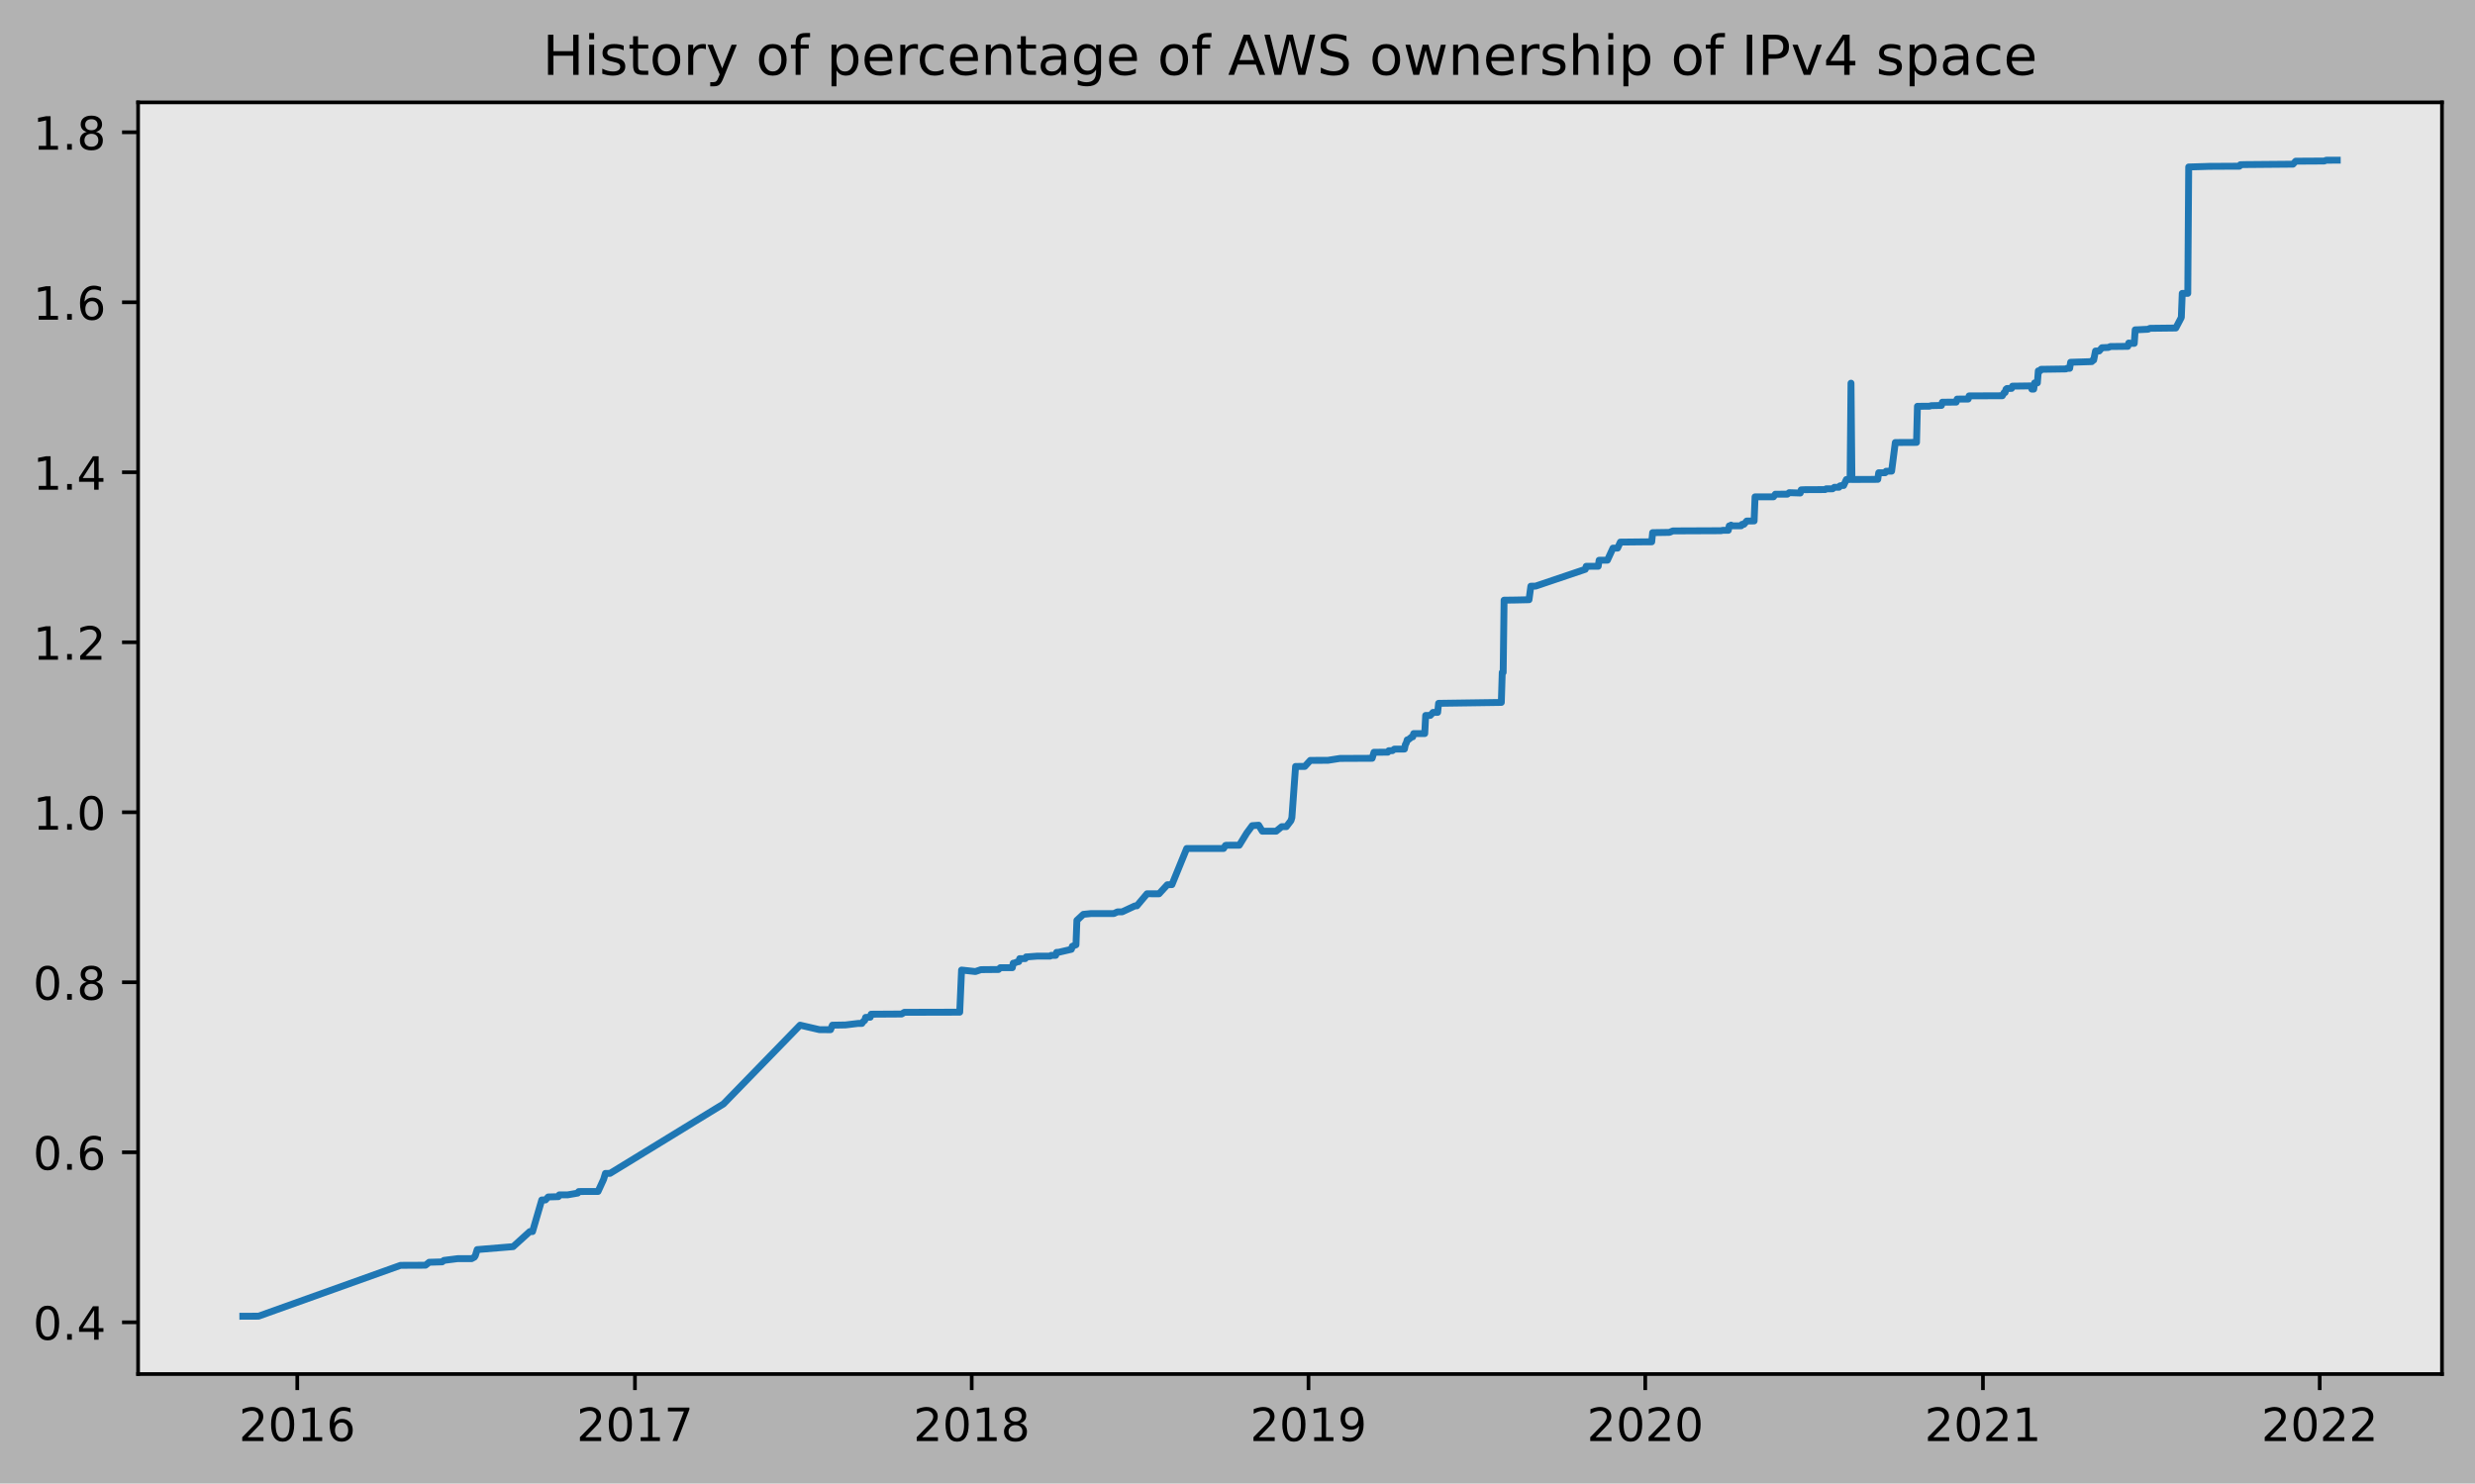
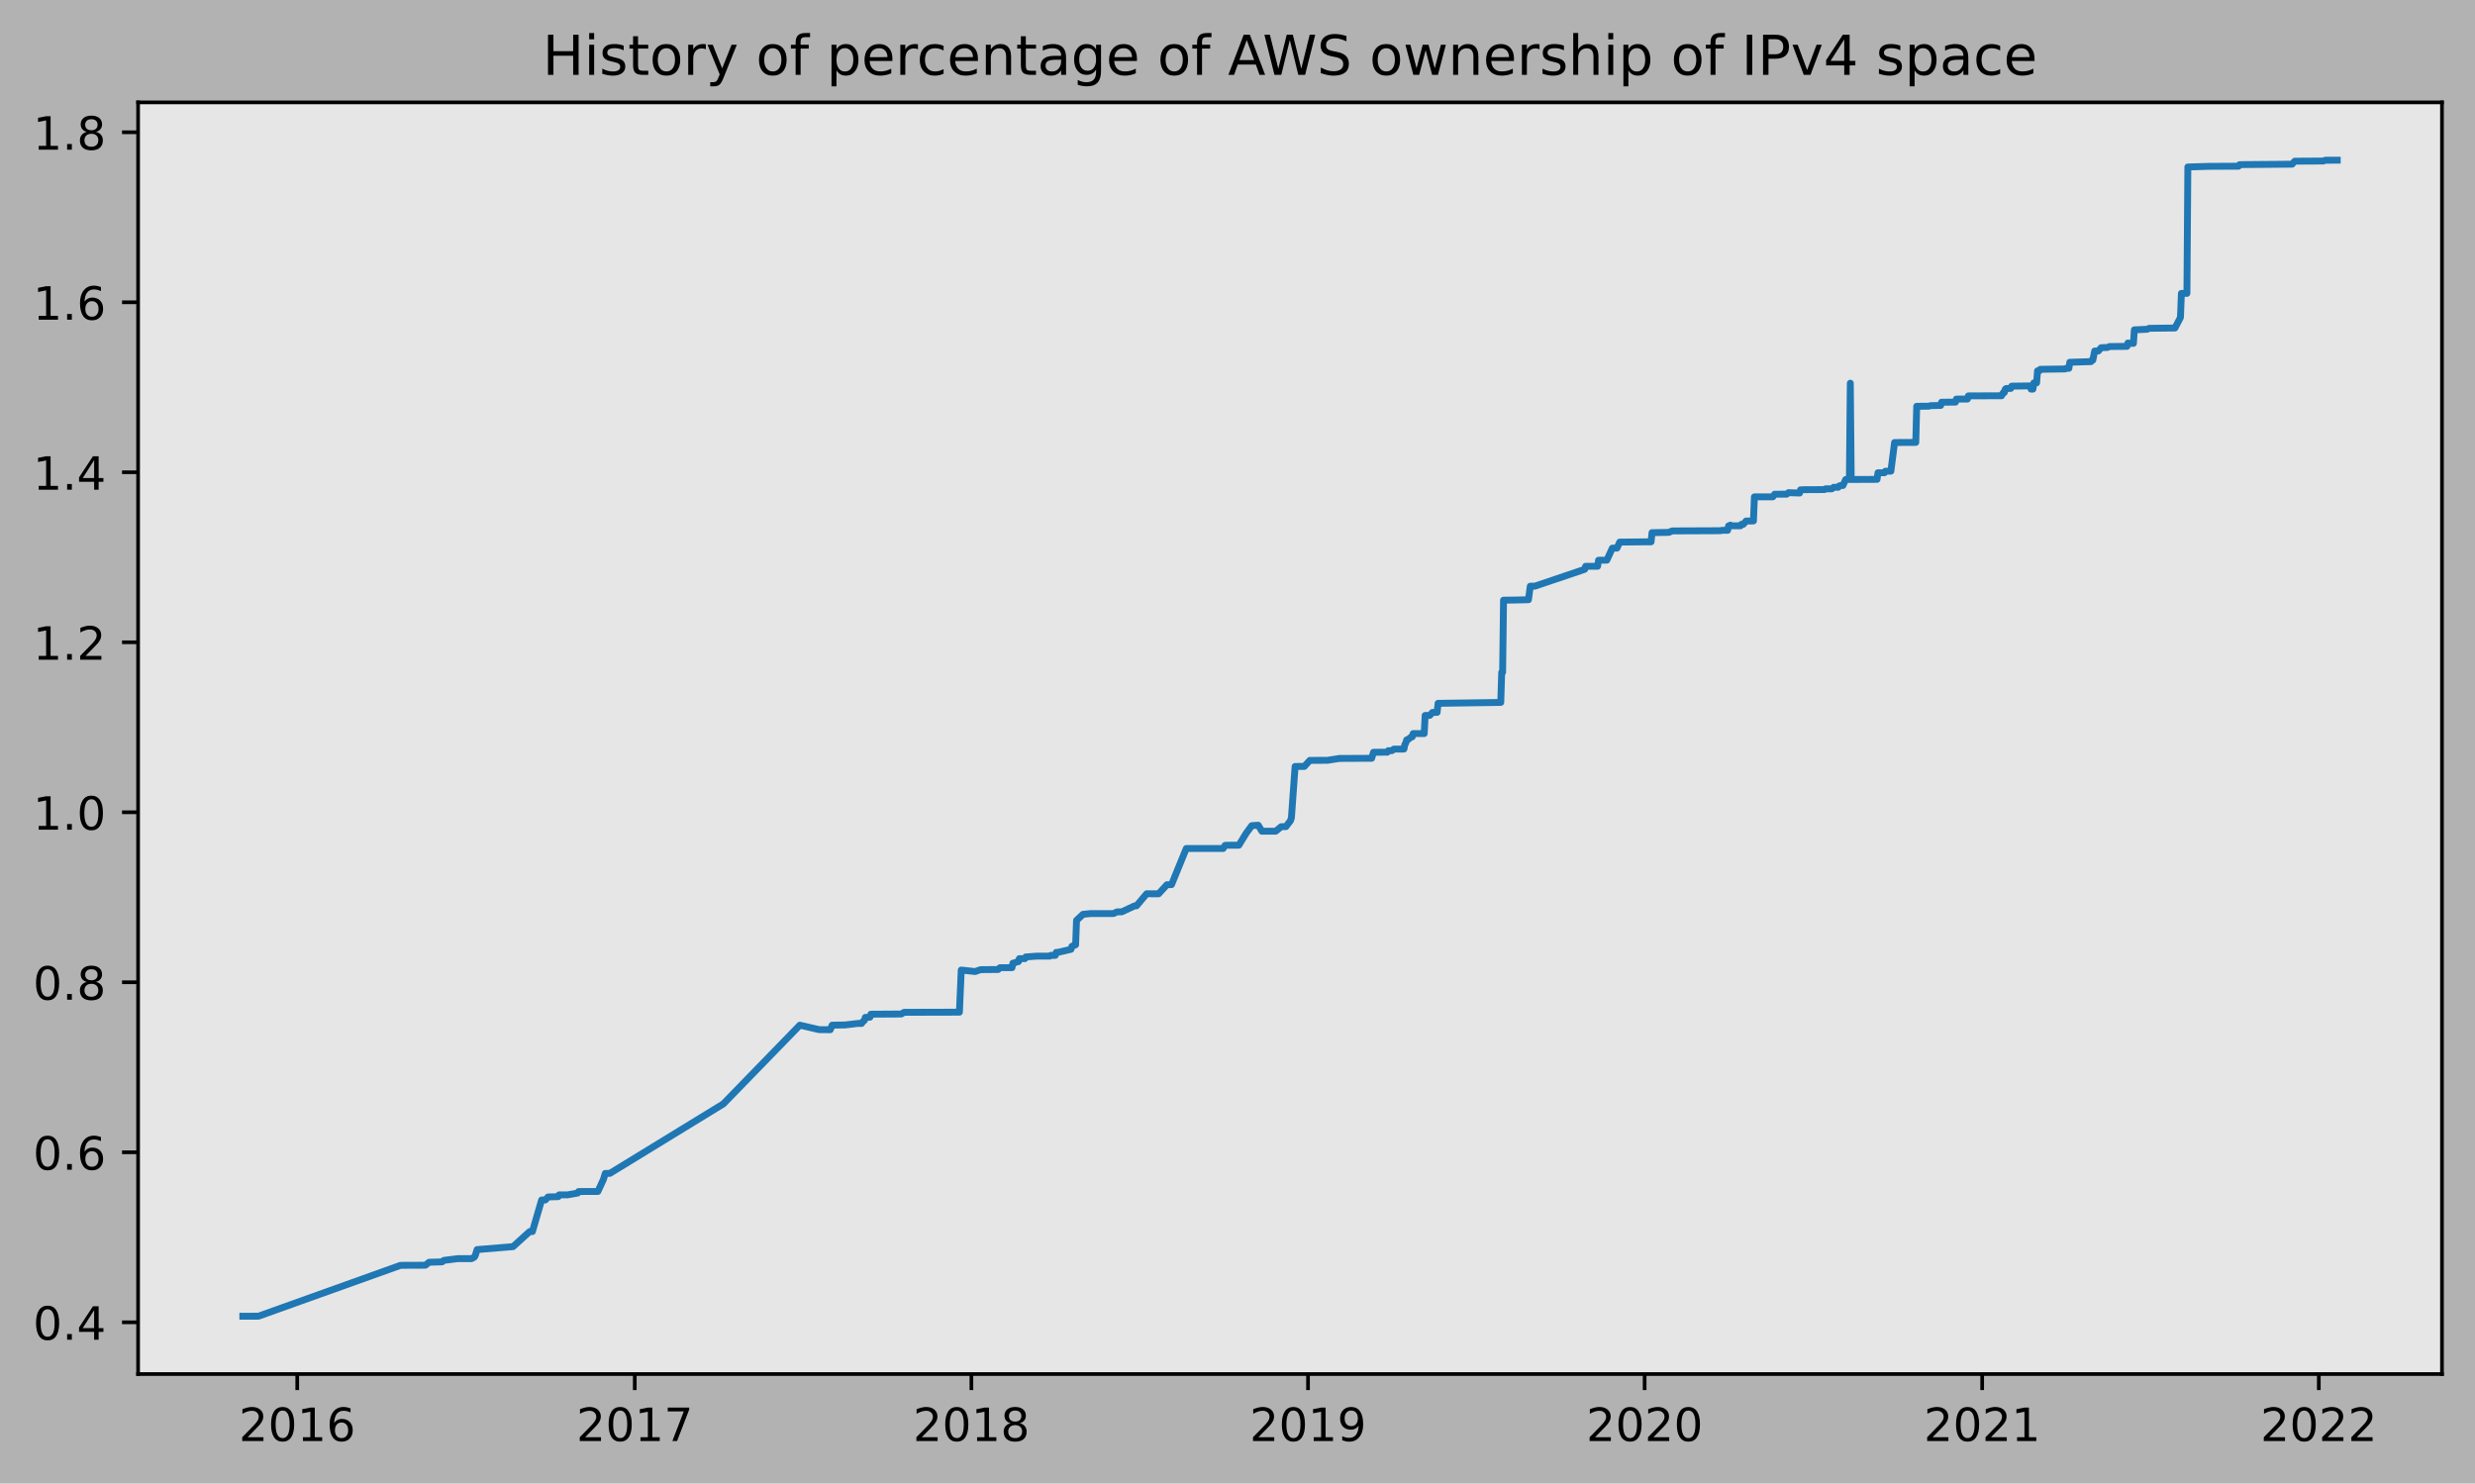
<svg xmlns="http://www.w3.org/2000/svg" xmlns:xlink="http://www.w3.org/1999/xlink" height="323.396pt" version="1.1" viewBox="0 0 539.503 323.396" width="539.503pt">
  <defs>
    <style type="text/css">
*{stroke-linecap:butt;stroke-linejoin:round;}
  </style>
  </defs>
  <g id="figure_1">
    <g id="patch_1">
      <path d="M 0 323.396  L 539.503 323.396  L 539.503 0  L 0 0  z " style="fill:#b2b2b2;" />
    </g>
    <g id="axes_1">
      <g id="patch_2">
        <path d="M 30.103 299.518  L 532.303 299.518  L 532.303 22.318  L 30.103 22.318  z " style="fill:#e6e6e6;" />
      </g>
      <g id="matplotlib.axis_1">
        <g id="xtick_1">
          <g id="line2d_1">
            <defs>
-               <path d="M 0 0  L 0 3.5  " id="md50c1d49f8" style="stroke:#000000;stroke-width:0.8;" />
-             </defs>
-             <g>
-               <use style="stroke:#000000;stroke-width:0.8;" x="64.797" xlink:href="#md50c1d49f8" y="299.518" />
+               <path d="M 0 0  L 0 3.5  " id="m73d9d61544" style="stroke:#000000;stroke-width:0.8;" />
+             </defs>
+             <g>
+               <use style="stroke:#000000;stroke-width:0.8;" x="64.791" xlink:href="#m73d9d61544" y="299.518" />
            </g>
          </g>
          <g id="text_1">
            <defs>
              <path d="M 19.188 8.297  L 53.609 8.297  L 53.609 0  L 7.328 0  L 7.328 8.297  Q 12.938 14.109 22.625 23.891  Q 32.328 33.688 34.812 36.531  Q 39.547 41.844 41.422 45.531  Q 43.312 49.219 43.312 52.781  Q 43.312 58.594 39.234 62.25  Q 35.156 65.922 28.609 65.922  Q 23.969 65.922 18.812 64.312  Q 13.672 62.703 7.812 59.422  L 7.812 69.391  Q 13.766 71.781 18.938 73  Q 24.125 74.219 28.422 74.219  Q 39.75 74.219 46.484 68.547  Q 53.219 62.891 53.219 53.422  Q 53.219 48.922 51.531 44.891  Q 49.859 40.875 45.406 35.406  Q 44.188 33.984 37.641 27.219  Q 31.109 20.453 19.188 8.297  z " id="DejaVuSans-50" />
              <path d="M 31.781 66.406  Q 24.172 66.406 20.328 58.906  Q 16.5 51.422 16.5 36.375  Q 16.5 21.391 20.328 13.891  Q 24.172 6.391 31.781 6.391  Q 39.453 6.391 43.281 13.891  Q 47.125 21.391 47.125 36.375  Q 47.125 51.422 43.281 58.906  Q 39.453 66.406 31.781 66.406  z M 31.781 74.219  Q 44.047 74.219 50.516 64.516  Q 56.984 54.828 56.984 36.375  Q 56.984 17.969 50.516 8.266  Q 44.047 -1.422 31.781 -1.422  Q 19.531 -1.422 13.062 8.266  Q 6.594 17.969 6.594 36.375  Q 6.594 54.828 13.062 64.516  Q 19.531 74.219 31.781 74.219  z " id="DejaVuSans-48" />
              <path d="M 12.406 8.297  L 28.516 8.297  L 28.516 63.922  L 10.984 60.406  L 10.984 69.391  L 28.422 72.906  L 38.281 72.906  L 38.281 8.297  L 54.391 8.297  L 54.391 0  L 12.406 0  z " id="DejaVuSans-49" />
              <path d="M 33.016 40.375  Q 26.375 40.375 22.484 35.828  Q 18.609 31.297 18.609 23.391  Q 18.609 15.531 22.484 10.953  Q 26.375 6.391 33.016 6.391  Q 39.656 6.391 43.531 10.953  Q 47.406 15.531 47.406 23.391  Q 47.406 31.297 43.531 35.828  Q 39.656 40.375 33.016 40.375  z M 52.594 71.297  L 52.594 62.312  Q 48.875 64.062 45.094 64.984  Q 41.312 65.922 37.594 65.922  Q 27.828 65.922 22.672 59.328  Q 17.531 52.734 16.797 39.406  Q 19.672 43.656 24.016 45.922  Q 28.375 48.188 33.594 48.188  Q 44.578 48.188 50.953 41.516  Q 57.328 34.859 57.328 23.391  Q 57.328 12.156 50.688 5.359  Q 44.047 -1.422 33.016 -1.422  Q 20.359 -1.422 13.672 8.266  Q 6.984 17.969 6.984 36.375  Q 6.984 53.656 15.188 63.938  Q 23.391 74.219 37.203 74.219  Q 40.922 74.219 44.703 73.484  Q 48.484 72.75 52.594 71.297  z " id="DejaVuSans-54" />
            </defs>
-             <g transform="translate(52.07156 314.1166)scale(0.1 -0.1)">
+             <g transform="translate(52.06633 314.1166)scale(0.1 -0.1)">
              <use xlink:href="#DejaVuSans-50" />
              <use x="63.623" xlink:href="#DejaVuSans-48" />
              <use x="127.246" xlink:href="#DejaVuSans-49" />
              <use x="190.869" xlink:href="#DejaVuSans-54" />
            </g>
          </g>
        </g>
        <g id="xtick_2">
          <g id="line2d_2">
            <g>
-               <use style="stroke:#000000;stroke-width:0.8;" x="138.407" xlink:href="#md50c1d49f8" y="299.518" />
+               <use style="stroke:#000000;stroke-width:0.8;" x="138.369" xlink:href="#m73d9d61544" y="299.518" />
            </g>
          </g>
          <g id="text_2">
            <defs>
              <path d="M 8.203 72.906  L 55.078 72.906  L 55.078 68.703  L 28.609 0  L 18.312 0  L 43.219 64.594  L 8.203 64.594  z " id="DejaVuSans-55" />
            </defs>
-             <g transform="translate(125.682 314.1166)scale(0.1 -0.1)">
+             <g transform="translate(125.6443 314.1166)scale(0.1 -0.1)">
              <use xlink:href="#DejaVuSans-50" />
              <use x="63.623" xlink:href="#DejaVuSans-48" />
              <use x="127.246" xlink:href="#DejaVuSans-49" />
              <use x="190.869" xlink:href="#DejaVuSans-55" />
            </g>
          </g>
        </g>
        <g id="xtick_3">
          <g id="line2d_3">
            <g>
-               <use style="stroke:#000000;stroke-width:0.8;" x="211.816" xlink:href="#md50c1d49f8" y="299.518" />
+               <use style="stroke:#000000;stroke-width:0.8;" x="211.746" xlink:href="#m73d9d61544" y="299.518" />
            </g>
          </g>
          <g id="text_3">
            <defs>
              <path d="M 31.781 34.625  Q 24.75 34.625 20.719 30.859  Q 16.703 27.094 16.703 20.516  Q 16.703 13.922 20.719 10.156  Q 24.75 6.391 31.781 6.391  Q 38.812 6.391 42.859 10.172  Q 46.922 13.969 46.922 20.516  Q 46.922 27.094 42.891 30.859  Q 38.875 34.625 31.781 34.625  z M 21.922 38.812  Q 15.578 40.375 12.031 44.719  Q 8.5 49.078 8.5 55.328  Q 8.5 64.062 14.719 69.141  Q 20.953 74.219 31.781 74.219  Q 42.672 74.219 48.875 69.141  Q 55.078 64.062 55.078 55.328  Q 55.078 49.078 51.531 44.719  Q 48 40.375 41.703 38.812  Q 48.828 37.156 52.797 32.312  Q 56.781 27.484 56.781 20.516  Q 56.781 9.906 50.312 4.234  Q 43.844 -1.422 31.781 -1.422  Q 19.734 -1.422 13.25 4.234  Q 6.781 9.906 6.781 20.516  Q 6.781 27.484 10.781 32.312  Q 14.797 37.156 21.922 38.812  z M 18.312 54.391  Q 18.312 48.734 21.844 45.562  Q 25.391 42.391 31.781 42.391  Q 38.141 42.391 41.719 45.562  Q 45.312 48.734 45.312 54.391  Q 45.312 60.062 41.719 63.234  Q 38.141 66.406 31.781 66.406  Q 25.391 66.406 21.844 63.234  Q 18.312 60.062 18.312 54.391  z " id="DejaVuSans-56" />
            </defs>
-             <g transform="translate(199.0913 314.1166)scale(0.1 -0.1)">
+             <g transform="translate(199.0213 314.1166)scale(0.1 -0.1)">
              <use xlink:href="#DejaVuSans-50" />
              <use x="63.623" xlink:href="#DejaVuSans-48" />
              <use x="127.246" xlink:href="#DejaVuSans-49" />
              <use x="190.869" xlink:href="#DejaVuSans-56" />
            </g>
          </g>
        </g>
        <g id="xtick_4">
          <g id="line2d_4">
            <g>
-               <use style="stroke:#000000;stroke-width:0.8;" x="285.226" xlink:href="#md50c1d49f8" y="299.518" />
+               <use style="stroke:#000000;stroke-width:0.8;" x="285.123" xlink:href="#m73d9d61544" y="299.518" />
            </g>
          </g>
          <g id="text_4">
            <defs>
              <path d="M 10.984 1.516  L 10.984 10.5  Q 14.703 8.734 18.5 7.812  Q 22.312 6.891 25.984 6.891  Q 35.75 6.891 40.891 13.453  Q 46.047 20.016 46.781 33.406  Q 43.953 29.203 39.594 26.953  Q 35.25 24.703 29.984 24.703  Q 19.047 24.703 12.672 31.312  Q 6.297 37.938 6.297 49.422  Q 6.297 60.641 12.938 67.422  Q 19.578 74.219 30.609 74.219  Q 43.266 74.219 49.922 64.516  Q 56.594 54.828 56.594 36.375  Q 56.594 19.141 48.406 8.859  Q 40.234 -1.422 26.422 -1.422  Q 22.703 -1.422 18.891 -0.688  Q 15.094 0.047 10.984 1.516  z M 30.609 32.422  Q 37.25 32.422 41.125 36.953  Q 45.016 41.5 45.016 49.422  Q 45.016 57.281 41.125 61.844  Q 37.25 66.406 30.609 66.406  Q 23.969 66.406 20.094 61.844  Q 16.219 57.281 16.219 49.422  Q 16.219 41.5 20.094 36.953  Q 23.969 32.422 30.609 32.422  z " id="DejaVuSans-57" />
            </defs>
-             <g transform="translate(272.5006 314.1166)scale(0.1 -0.1)">
+             <g transform="translate(272.3983 314.1166)scale(0.1 -0.1)">
              <use xlink:href="#DejaVuSans-50" />
              <use x="63.623" xlink:href="#DejaVuSans-48" />
              <use x="127.246" xlink:href="#DejaVuSans-49" />
              <use x="190.869" xlink:href="#DejaVuSans-57" />
            </g>
          </g>
        </g>
        <g id="xtick_5">
          <g id="line2d_5">
            <g>
-               <use style="stroke:#000000;stroke-width:0.8;" x="358.635" xlink:href="#md50c1d49f8" y="299.518" />
+               <use style="stroke:#000000;stroke-width:0.8;" x="358.5" xlink:href="#m73d9d61544" y="299.518" />
            </g>
          </g>
          <g id="text_5">
-             <g transform="translate(345.9098 314.1166)scale(0.1 -0.1)">
+             <g transform="translate(345.7752 314.1166)scale(0.1 -0.1)">
              <use xlink:href="#DejaVuSans-50" />
              <use x="63.623" xlink:href="#DejaVuSans-48" />
              <use x="127.246" xlink:href="#DejaVuSans-50" />
              <use x="190.869" xlink:href="#DejaVuSans-48" />
            </g>
          </g>
        </g>
        <g id="xtick_6">
          <g id="line2d_6">
            <g>
-               <use style="stroke:#000000;stroke-width:0.8;" x="432.245" xlink:href="#md50c1d49f8" y="299.518" />
+               <use style="stroke:#000000;stroke-width:0.8;" x="432.078" xlink:href="#m73d9d61544" y="299.518" />
            </g>
          </g>
          <g id="text_6">
-             <g transform="translate(419.5203 314.1166)scale(0.1 -0.1)">
+             <g transform="translate(419.3532 314.1166)scale(0.1 -0.1)">
              <use xlink:href="#DejaVuSans-50" />
              <use x="63.623" xlink:href="#DejaVuSans-48" />
              <use x="127.246" xlink:href="#DejaVuSans-50" />
              <use x="190.869" xlink:href="#DejaVuSans-49" />
            </g>
          </g>
        </g>
        <g id="xtick_7">
          <g id="line2d_7">
            <g>
-               <use style="stroke:#000000;stroke-width:0.8;" x="505.655" xlink:href="#md50c1d49f8" y="299.518" />
+               <use style="stroke:#000000;stroke-width:0.8;" x="505.455" xlink:href="#m73d9d61544" y="299.518" />
            </g>
          </g>
          <g id="text_7">
-             <g transform="translate(492.9295 314.1166)scale(0.1 -0.1)">
+             <g transform="translate(492.7302 314.1166)scale(0.1 -0.1)">
              <use xlink:href="#DejaVuSans-50" />
              <use x="63.623" xlink:href="#DejaVuSans-48" />
              <use x="127.246" xlink:href="#DejaVuSans-50" />
              <use x="190.869" xlink:href="#DejaVuSans-50" />
            </g>
          </g>
        </g>
      </g>
      <g id="matplotlib.axis_2">
        <g id="ytick_1">
          <g id="line2d_8">
            <defs>
-               <path d="M 0 0  L -3.5 0  " id="m665c36ea27" style="stroke:#000000;stroke-width:0.8;" />
-             </defs>
-             <g>
-               <use style="stroke:#000000;stroke-width:0.8;" x="30.103" xlink:href="#m665c36ea27" y="288.237" />
+               <path d="M 0 0  L -3.5 0  " id="m25c3603582" style="stroke:#000000;stroke-width:0.8;" />
+             </defs>
+             <g>
+               <use style="stroke:#000000;stroke-width:0.8;" x="30.103" xlink:href="#m25c3603582" y="288.237" />
            </g>
          </g>
          <g id="text_8">
            <defs>
              <path d="M 10.688 12.406  L 21 12.406  L 21 0  L 10.688 0  z " id="DejaVuSans-46" />
              <path d="M 37.797 64.312  L 12.891 25.391  L 37.797 25.391  z M 35.203 72.906  L 47.609 72.906  L 47.609 25.391  L 58.016 25.391  L 58.016 17.188  L 47.609 17.188  L 47.609 0  L 37.797 0  L 37.797 17.188  L 4.891 17.188  L 4.891 26.703  z " id="DejaVuSans-52" />
            </defs>
            <g transform="translate(7.2 292.0362)scale(0.1 -0.1)">
              <use xlink:href="#DejaVuSans-48" />
              <use x="63.623" xlink:href="#DejaVuSans-46" />
              <use x="95.41" xlink:href="#DejaVuSans-52" />
            </g>
          </g>
        </g>
        <g id="ytick_2">
          <g id="line2d_9">
            <g>
-               <use style="stroke:#000000;stroke-width:0.8;" x="30.103" xlink:href="#m665c36ea27" y="251.179" />
+               <use style="stroke:#000000;stroke-width:0.8;" x="30.103" xlink:href="#m25c3603582" y="251.179" />
            </g>
          </g>
          <g id="text_9">
            <g transform="translate(7.2 254.9779)scale(0.1 -0.1)">
              <use xlink:href="#DejaVuSans-48" />
              <use x="63.623" xlink:href="#DejaVuSans-46" />
              <use x="95.41" xlink:href="#DejaVuSans-54" />
            </g>
          </g>
        </g>
        <g id="ytick_3">
          <g id="line2d_10">
            <g>
-               <use style="stroke:#000000;stroke-width:0.8;" x="30.103" xlink:href="#m665c36ea27" y="214.12" />
+               <use style="stroke:#000000;stroke-width:0.8;" x="30.103" xlink:href="#m25c3603582" y="214.12" />
            </g>
          </g>
          <g id="text_10">
            <g transform="translate(7.2 217.9196)scale(0.1 -0.1)">
              <use xlink:href="#DejaVuSans-48" />
              <use x="63.623" xlink:href="#DejaVuSans-46" />
              <use x="95.41" xlink:href="#DejaVuSans-56" />
            </g>
          </g>
        </g>
        <g id="ytick_4">
          <g id="line2d_11">
            <g>
-               <use style="stroke:#000000;stroke-width:0.8;" x="30.103" xlink:href="#m665c36ea27" y="177.062" />
+               <use style="stroke:#000000;stroke-width:0.8;" x="30.103" xlink:href="#m25c3603582" y="177.062" />
            </g>
          </g>
          <g id="text_11">
            <g transform="translate(7.2 180.8613)scale(0.1 -0.1)">
              <use xlink:href="#DejaVuSans-49" />
              <use x="63.623" xlink:href="#DejaVuSans-46" />
              <use x="95.41" xlink:href="#DejaVuSans-48" />
            </g>
          </g>
        </g>
        <g id="ytick_5">
          <g id="line2d_12">
            <g>
-               <use style="stroke:#000000;stroke-width:0.8;" x="30.103" xlink:href="#m665c36ea27" y="140.004" />
+               <use style="stroke:#000000;stroke-width:0.8;" x="30.103" xlink:href="#m25c3603582" y="140.004" />
            </g>
          </g>
          <g id="text_12">
            <g transform="translate(7.2 143.803)scale(0.1 -0.1)">
              <use xlink:href="#DejaVuSans-49" />
              <use x="63.623" xlink:href="#DejaVuSans-46" />
              <use x="95.41" xlink:href="#DejaVuSans-50" />
            </g>
          </g>
        </g>
        <g id="ytick_6">
          <g id="line2d_13">
            <g>
-               <use style="stroke:#000000;stroke-width:0.8;" x="30.103" xlink:href="#m665c36ea27" y="102.946" />
+               <use style="stroke:#000000;stroke-width:0.8;" x="30.103" xlink:href="#m25c3603582" y="102.946" />
            </g>
          </g>
          <g id="text_13">
            <g transform="translate(7.2 106.7447)scale(0.1 -0.1)">
              <use xlink:href="#DejaVuSans-49" />
              <use x="63.623" xlink:href="#DejaVuSans-46" />
              <use x="95.41" xlink:href="#DejaVuSans-52" />
            </g>
          </g>
        </g>
        <g id="ytick_7">
          <g id="line2d_14">
            <g>
-               <use style="stroke:#000000;stroke-width:0.8;" x="30.103" xlink:href="#m665c36ea27" y="65.887" />
+               <use style="stroke:#000000;stroke-width:0.8;" x="30.103" xlink:href="#m25c3603582" y="65.887" />
            </g>
          </g>
          <g id="text_14">
            <g transform="translate(7.2 69.68644)scale(0.1 -0.1)">
              <use xlink:href="#DejaVuSans-49" />
              <use x="63.623" xlink:href="#DejaVuSans-46" />
              <use x="95.41" xlink:href="#DejaVuSans-54" />
            </g>
          </g>
        </g>
        <g id="ytick_8">
          <g id="line2d_15">
            <g>
-               <use style="stroke:#000000;stroke-width:0.8;" x="30.103" xlink:href="#m665c36ea27" y="28.829" />
+               <use style="stroke:#000000;stroke-width:0.8;" x="30.103" xlink:href="#m25c3603582" y="28.829" />
            </g>
          </g>
          <g id="text_15">
            <g transform="translate(7.2 32.62815)scale(0.1 -0.1)">
              <use xlink:href="#DejaVuSans-49" />
              <use x="63.623" xlink:href="#DejaVuSans-46" />
              <use x="95.41" xlink:href="#DejaVuSans-56" />
            </g>
          </g>
        </g>
      </g>
      <g id="line2d_16">
-         <path clip-path="url(#p74d47063a0)" d="M 52.93 286.918  L 56.349 286.904  L 87.322 275.82  L 92.752 275.796  L 93.557 275.15  L 96.373 275.068  L 96.775 274.741  L 99.792 274.361  L 102.808 274.363  L 103.412 274.035  L 103.613 273.707  L 104.015 272.39  L 111.859 271.745  L 115.479 268.464  L 116.082 268.461  L 118.094 261.573  L 118.898 261.573  L 119.502 260.917  L 121.714 260.852  L 121.915 260.46  L 123.725 260.46  L 125.937 260.074  L 126.139 259.746  L 126.541 259.731  L 130.362 259.719  L 131.569 257.095  L 131.971 255.783  L 132.977 255.773  L 157.715 240.633  L 174.408 223.467  L 178.631 224.448  L 181.045 224.455  L 181.447 223.471  L 184.263 223.422  L 187.078 223.087  L 187.883 223.087  L 188.084 222.759  L 188.486 222.431  L 188.687 221.775  L 189.693 221.734  L 189.894 221.078  L 196.531 221.036  L 197.134 220.667  L 209.202 220.636  L 209.604 211.452  L 212.621 211.78  L 213.827 211.369  L 217.649 211.333  L 218.051 210.938  L 220.666 210.939  L 220.867 209.955  L 221.068 209.953  L 221.872 209.623  L 222.073 209.622  L 222.275 208.966  L 223.481 208.965  L 223.682 208.589  L 223.884 208.587  L 226.096 208.42  L 228.912 208.419  L 229.113 208.255  L 230.118 208.253  L 230.319 207.597  L 230.722 207.592  L 233.537 206.936  L 233.738 206.28  L 234.543 205.952  L 234.744 200.622  L 236.152 199.31  L 237.761 199.146  L 242.789 199.139  L 243.593 198.77  L 244.599 198.77  L 247.415 197.458  L 247.817 197.455  L 250.029 194.829  L 252.644 194.833  L 254.454 192.86  L 255.46 192.833  L 258.678 184.958  L 266.722 184.954  L 267.125 184.298  L 267.326 184.247  L 270.141 184.243  L 271.75 181.619  L 272.957 179.979  L 274.365 179.88  L 275.169 181.192  L 278.186 181.181  L 279.393 180.197  L 280.399 180.195  L 281.404 178.883  L 281.605 178.222  L 282.41 167.07  L 284.421 167.065  L 285.628 165.748  L 289.449 165.737  L 292.064 165.327  L 299.103 165.294  L 299.505 163.98  L 302.522 163.966  L 302.723 163.638  L 303.528 163.626  L 303.93 163.298  L 306.142 163.28  L 306.343 162.296  L 306.544 161.968  L 306.746 161.276  L 306.947 161.275  L 307.751 160.619  L 307.952 160.619  L 308.153 159.908  L 310.567 159.904  L 310.768 155.953  L 311.774 155.947  L 312.377 155.289  L 313.383 155.284  L 313.584 153.313  L 327.26 153.116  L 327.461 146.571  L 327.662 146.571  L 327.863 130.827  L 330.277 130.797  L 333.294 130.731  L 333.696 127.779  L 334.701 127.772  L 345.562 124.103  L 345.763 123.447  L 348.378 123.437  L 348.579 122.125  L 350.389 122.107  L 351.596 119.483  L 352.601 119.481  L 353.205 118.169  L 358.836 118.111  L 360.043 118.106  L 360.244 116.108  L 363.864 116.052  L 364.668 115.729  L 375.127 115.685  L 375.529 115.603  L 376.736 115.598  L 376.937 114.635  L 377.138 114.635  L 377.339 114.463  L 377.54 114.624  L 379.551 114.611  L 379.753 114.285  L 380.155 114.283  L 380.758 113.574  L 382.367 113.557  L 382.568 108.307  L 386.591 108.298  L 386.993 107.724  L 389.608 107.721  L 390.01 107.393  L 392.423 107.471  L 392.624 106.779  L 393.429 106.744  L 397.854 106.722  L 398.055 106.558  L 399.462 106.553  L 399.865 106.216  L 400.87 106.212  L 401.071 105.915  L 401.474 105.833  L 401.876 105.833  L 402.479 104.521  L 403.284 104.52  L 403.485 83.527  L 403.686 104.519  L 409.317 104.494  L 409.519 103.051  L 410.926 103.051  L 411.128 102.722  L 412.334 102.704  L 413.139 96.462  L 417.765 96.438  L 417.966 88.566  L 420.58 88.544  L 420.982 88.427  L 423.195 88.379  L 423.396 87.672  L 426.413 87.659  L 426.614 86.992  L 429.027 86.988  L 429.228 86.299  L 436.469 86.269  L 436.871 85.566  L 437.072 85.566  L 437.273 84.853  L 437.474 84.686  L 438.48 84.667  L 438.681 84.175  L 442.704 84.12  L 442.905 84.826  L 443.307 84.824  L 443.508 83.464  L 444.111 83.464  L 444.313 80.84  L 444.715 80.837  L 444.916 80.505  L 450.346 80.424  L 450.547 80.293  L 451.151 80.292  L 451.352 78.969  L 455.978 78.824  L 456.179 78.495  L 456.38 78.493  L 456.782 76.515  L 457.587 76.505  L 458.19 75.798  L 459.598 75.735  L 460 75.539  L 463.821 75.497  L 464.022 74.774  L 464.626 74.854  L 465.229 74.848  L 465.43 71.895  L 466.034 71.877  L 468.246 71.772  L 468.648 71.567  L 474.28 71.501  L 475.486 69.2  L 475.687 63.952  L 476.894 63.951  L 477.095 36.398  L 480.716 36.292  L 481.52 36.264  L 486.749 36.235  L 488.157 36.232  L 488.358 35.904  L 489.364 35.877  L 499.018 35.796  L 499.822 35.792  L 500.425 35.136  L 506.66 35.1  L 507.062 34.926  L 509.476 34.918  L 509.476 34.918  " style="fill:none;stroke:#1f77b4;stroke-linecap:square;stroke-width:1.5;" />
+         <path clip-path="url(#p484936ff0c)" d="M 52.93 286.918  L 56.348 286.904  L 87.307 275.82  L 92.735 275.796  L 93.539 275.15  L 96.353 275.068  L 96.756 274.741  L 99.771 274.361  L 102.787 274.363  L 103.39 274.035  L 103.591 273.707  L 103.993 272.39  L 111.833 271.745  L 115.452 268.464  L 116.055 268.461  L 118.065 261.573  L 118.869 261.573  L 119.472 260.917  L 121.684 260.852  L 121.885 260.46  L 123.694 260.46  L 125.905 260.074  L 126.106 259.746  L 126.508 259.731  L 130.328 259.719  L 131.534 257.095  L 131.936 255.783  L 132.941 255.773  L 157.668 240.633  L 174.354 223.467  L 178.576 224.448  L 180.988 224.455  L 181.39 223.471  L 184.205 223.422  L 187.019 223.087  L 187.823 223.087  L 188.024 222.759  L 188.426 222.431  L 188.628 221.775  L 189.633 221.734  L 189.834 221.078  L 196.468 221.036  L 197.071 220.667  L 209.133 220.636  L 209.535 211.452  L 212.55 211.78  L 213.757 211.369  L 217.576 211.333  L 217.978 210.938  L 220.592 210.939  L 220.793 209.955  L 220.994 209.953  L 221.798 209.623  L 221.999 209.622  L 222.2 208.966  L 223.406 208.965  L 223.607 208.589  L 223.808 208.587  L 226.02 208.42  L 228.834 208.419  L 229.035 208.255  L 230.04 208.253  L 230.241 207.597  L 230.643 207.592  L 233.458 206.936  L 233.659 206.28  L 234.463 205.952  L 234.664 200.622  L 236.071 199.31  L 237.68 199.146  L 242.705 199.139  L 243.509 198.77  L 244.515 198.77  L 247.329 197.458  L 247.731 197.455  L 249.943 194.829  L 252.556 194.833  L 254.365 192.86  L 255.37 192.833  L 258.587 184.958  L 266.628 184.954  L 267.03 184.298  L 267.231 184.247  L 270.046 184.243  L 271.654 181.619  L 272.86 179.979  L 274.267 179.88  L 275.072 181.192  L 278.087 181.181  L 279.293 180.197  L 280.298 180.195  L 281.304 178.883  L 281.505 178.222  L 282.309 167.07  L 284.319 167.065  L 285.525 165.748  L 289.345 165.737  L 291.958 165.327  L 298.995 165.294  L 299.397 163.98  L 302.412 163.966  L 302.613 163.638  L 303.417 163.626  L 303.819 163.298  L 306.031 163.28  L 306.232 162.296  L 306.433 161.968  L 306.634 161.276  L 306.835 161.275  L 307.639 160.619  L 307.84 160.619  L 308.041 159.908  L 310.453 159.904  L 310.654 155.953  L 311.66 155.947  L 312.263 155.289  L 313.268 155.284  L 313.469 153.313  L 327.139 153.116  L 327.34 146.571  L 327.541 146.571  L 327.742 130.827  L 330.155 130.797  L 333.17 130.731  L 333.572 127.779  L 334.577 127.772  L 345.433 124.103  L 345.634 123.447  L 348.248 123.437  L 348.449 122.125  L 350.258 122.107  L 351.464 119.483  L 352.469 119.481  L 353.072 118.169  L 358.701 118.111  L 359.907 118.106  L 360.108 116.108  L 363.727 116.052  L 364.531 115.729  L 374.985 115.685  L 375.387 115.603  L 376.593 115.598  L 376.794 114.635  L 376.995 114.635  L 377.196 114.463  L 377.397 114.624  L 379.408 114.611  L 379.609 114.285  L 380.011 114.283  L 380.614 113.574  L 382.222 113.557  L 382.423 108.307  L 386.444 108.298  L 386.846 107.724  L 389.459 107.721  L 389.861 107.393  L 392.274 107.471  L 392.475 106.779  L 393.279 106.744  L 397.702 106.722  L 397.903 106.558  L 399.31 106.553  L 399.712 106.216  L 400.717 106.212  L 400.918 105.915  L 401.32 105.833  L 401.722 105.833  L 402.325 104.521  L 403.13 104.52  L 403.331 83.527  L 403.532 104.519  L 409.16 104.494  L 409.362 103.051  L 410.769 103.051  L 410.97 102.722  L 412.176 102.704  L 412.98 96.462  L 417.604 96.438  L 417.805 88.566  L 420.418 88.544  L 420.82 88.427  L 423.032 88.379  L 423.233 87.672  L 426.248 87.659  L 426.449 86.992  L 428.862 86.988  L 429.063 86.299  L 436.3 86.269  L 436.702 85.566  L 436.903 85.566  L 437.104 84.853  L 437.305 84.686  L 438.31 84.667  L 438.511 84.175  L 442.532 84.12  L 442.733 84.826  L 443.135 84.824  L 443.336 83.464  L 443.939 83.464  L 444.14 80.84  L 444.542 80.837  L 444.743 80.505  L 450.171 80.424  L 450.372 80.293  L 450.975 80.292  L 451.176 78.969  L 455.8 78.824  L 456.001 78.495  L 456.202 78.493  L 456.604 76.515  L 457.408 76.505  L 458.011 75.798  L 459.419 75.735  L 459.821 75.539  L 463.64 75.497  L 463.841 74.774  L 464.445 74.854  L 465.048 74.848  L 465.249 71.895  L 465.852 71.877  L 468.063 71.772  L 468.465 71.567  L 474.094 71.501  L 475.3 69.2  L 475.501 63.952  L 476.708 63.951  L 476.909 36.398  L 480.527 36.292  L 481.331 36.264  L 486.558 36.235  L 487.965 36.232  L 488.166 35.904  L 489.172 35.877  L 498.821 35.796  L 499.625 35.792  L 500.228 35.136  L 506.46 35.1  L 506.862 34.926  L 509.476 34.919  L 509.476 34.919  " style="fill:none;stroke:#1f77b4;stroke-linecap:square;stroke-width:1.5;" />
      </g>
      <g id="patch_3">
        <path d="M 30.103 299.518  L 30.103 22.318  " style="fill:none;stroke:#000000;stroke-linecap:square;stroke-linejoin:miter;stroke-width:0.8;" />
      </g>
      <g id="patch_4">
        <path d="M 532.303 299.518  L 532.303 22.318  " style="fill:none;stroke:#000000;stroke-linecap:square;stroke-linejoin:miter;stroke-width:0.8;" />
      </g>
      <g id="patch_5">
        <path d="M 30.103 299.518  L 532.303 299.518  " style="fill:none;stroke:#000000;stroke-linecap:square;stroke-linejoin:miter;stroke-width:0.8;" />
      </g>
      <g id="patch_6">
        <path d="M 30.103 22.318  L 532.303 22.318  " style="fill:none;stroke:#000000;stroke-linecap:square;stroke-linejoin:miter;stroke-width:0.8;" />
      </g>
      <g id="text_16">
        <defs>
          <path d="M 9.812 72.906  L 19.672 72.906  L 19.672 43.016  L 55.516 43.016  L 55.516 72.906  L 65.375 72.906  L 65.375 0  L 55.516 0  L 55.516 34.719  L 19.672 34.719  L 19.672 0  L 9.812 0  z " id="DejaVuSans-72" />
          <path d="M 9.422 54.688  L 18.406 54.688  L 18.406 0  L 9.422 0  z M 9.422 75.984  L 18.406 75.984  L 18.406 64.594  L 9.422 64.594  z " id="DejaVuSans-105" />
          <path d="M 44.281 53.078  L 44.281 44.578  Q 40.484 46.531 36.375 47.5  Q 32.281 48.484 27.875 48.484  Q 21.188 48.484 17.844 46.438  Q 14.5 44.391 14.5 40.281  Q 14.5 37.156 16.891 35.375  Q 19.281 33.594 26.516 31.984  L 29.594 31.297  Q 39.156 29.25 43.188 25.516  Q 47.219 21.781 47.219 15.094  Q 47.219 7.469 41.188 3.016  Q 35.156 -1.422 24.609 -1.422  Q 20.219 -1.422 15.453 -0.562  Q 10.688 0.297 5.422 2  L 5.422 11.281  Q 10.406 8.688 15.234 7.391  Q 20.062 6.109 24.812 6.109  Q 31.156 6.109 34.562 8.281  Q 37.984 10.453 37.984 14.406  Q 37.984 18.062 35.516 20.016  Q 33.062 21.969 24.703 23.781  L 21.578 24.516  Q 13.234 26.266 9.516 29.906  Q 5.812 33.547 5.812 39.891  Q 5.812 47.609 11.281 51.797  Q 16.75 56 26.812 56  Q 31.781 56 36.172 55.266  Q 40.578 54.547 44.281 53.078  z " id="DejaVuSans-115" />
          <path d="M 18.312 70.219  L 18.312 54.688  L 36.812 54.688  L 36.812 47.703  L 18.312 47.703  L 18.312 18.016  Q 18.312 11.328 20.141 9.422  Q 21.969 7.516 27.594 7.516  L 36.812 7.516  L 36.812 0  L 27.594 0  Q 17.188 0 13.234 3.875  Q 9.281 7.766 9.281 18.016  L 9.281 47.703  L 2.688 47.703  L 2.688 54.688  L 9.281 54.688  L 9.281 70.219  z " id="DejaVuSans-116" />
          <path d="M 30.609 48.391  Q 23.391 48.391 19.188 42.75  Q 14.984 37.109 14.984 27.297  Q 14.984 17.484 19.156 11.844  Q 23.344 6.203 30.609 6.203  Q 37.797 6.203 41.984 11.859  Q 46.188 17.531 46.188 27.297  Q 46.188 37.016 41.984 42.703  Q 37.797 48.391 30.609 48.391  z M 30.609 56  Q 42.328 56 49.016 48.375  Q 55.719 40.766 55.719 27.297  Q 55.719 13.875 49.016 6.219  Q 42.328 -1.422 30.609 -1.422  Q 18.844 -1.422 12.172 6.219  Q 5.516 13.875 5.516 27.297  Q 5.516 40.766 12.172 48.375  Q 18.844 56 30.609 56  z " id="DejaVuSans-111" />
          <path d="M 41.109 46.297  Q 39.594 47.172 37.812 47.578  Q 36.031 48 33.891 48  Q 26.266 48 22.188 43.047  Q 18.109 38.094 18.109 28.812  L 18.109 0  L 9.078 0  L 9.078 54.688  L 18.109 54.688  L 18.109 46.188  Q 20.953 51.172 25.484 53.578  Q 30.031 56 36.531 56  Q 37.453 56 38.578 55.875  Q 39.703 55.766 41.062 55.516  z " id="DejaVuSans-114" />
          <path d="M 32.172 -5.078  Q 28.375 -14.844 24.75 -17.812  Q 21.141 -20.797 15.094 -20.797  L 7.906 -20.797  L 7.906 -13.281  L 13.188 -13.281  Q 16.891 -13.281 18.938 -11.516  Q 21 -9.766 23.484 -3.219  L 25.094 0.875  L 2.984 54.688  L 12.5 54.688  L 29.594 11.922  L 46.688 54.688  L 56.203 54.688  z " id="DejaVuSans-121" />
          <path id="DejaVuSans-32" />
          <path d="M 37.109 75.984  L 37.109 68.5  L 28.516 68.5  Q 23.688 68.5 21.797 66.547  Q 19.922 64.594 19.922 59.516  L 19.922 54.688  L 34.719 54.688  L 34.719 47.703  L 19.922 47.703  L 19.922 0  L 10.891 0  L 10.891 47.703  L 2.297 47.703  L 2.297 54.688  L 10.891 54.688  L 10.891 58.5  Q 10.891 67.625 15.141 71.797  Q 19.391 75.984 28.609 75.984  z " id="DejaVuSans-102" />
          <path d="M 18.109 8.203  L 18.109 -20.797  L 9.078 -20.797  L 9.078 54.688  L 18.109 54.688  L 18.109 46.391  Q 20.953 51.266 25.266 53.625  Q 29.594 56 35.594 56  Q 45.562 56 51.781 48.094  Q 58.016 40.188 58.016 27.297  Q 58.016 14.406 51.781 6.484  Q 45.562 -1.422 35.594 -1.422  Q 29.594 -1.422 25.266 0.953  Q 20.953 3.328 18.109 8.203  z M 48.688 27.297  Q 48.688 37.203 44.609 42.844  Q 40.531 48.484 33.406 48.484  Q 26.266 48.484 22.188 42.844  Q 18.109 37.203 18.109 27.297  Q 18.109 17.391 22.188 11.75  Q 26.266 6.109 33.406 6.109  Q 40.531 6.109 44.609 11.75  Q 48.688 17.391 48.688 27.297  z " id="DejaVuSans-112" />
          <path d="M 56.203 29.594  L 56.203 25.203  L 14.891 25.203  Q 15.484 15.922 20.484 11.062  Q 25.484 6.203 34.422 6.203  Q 39.594 6.203 44.453 7.469  Q 49.312 8.734 54.109 11.281  L 54.109 2.781  Q 49.266 0.734 44.188 -0.344  Q 39.109 -1.422 33.891 -1.422  Q 20.797 -1.422 13.156 6.188  Q 5.516 13.812 5.516 26.812  Q 5.516 40.234 12.766 48.109  Q 20.016 56 32.328 56  Q 43.359 56 49.781 48.891  Q 56.203 41.797 56.203 29.594  z M 47.219 32.234  Q 47.125 39.594 43.094 43.984  Q 39.062 48.391 32.422 48.391  Q 24.906 48.391 20.391 44.141  Q 15.875 39.891 15.188 32.172  z " id="DejaVuSans-101" />
          <path d="M 48.781 52.594  L 48.781 44.188  Q 44.969 46.297 41.141 47.344  Q 37.312 48.391 33.406 48.391  Q 24.656 48.391 19.812 42.844  Q 14.984 37.312 14.984 27.297  Q 14.984 17.281 19.812 11.734  Q 24.656 6.203 33.406 6.203  Q 37.312 6.203 41.141 7.25  Q 44.969 8.297 48.781 10.406  L 48.781 2.094  Q 45.016 0.344 40.984 -0.531  Q 36.969 -1.422 32.422 -1.422  Q 20.062 -1.422 12.781 6.344  Q 5.516 14.109 5.516 27.297  Q 5.516 40.672 12.859 48.328  Q 20.219 56 33.016 56  Q 37.156 56 41.109 55.141  Q 45.062 54.297 48.781 52.594  z " id="DejaVuSans-99" />
          <path d="M 54.891 33.016  L 54.891 0  L 45.906 0  L 45.906 32.719  Q 45.906 40.484 42.875 44.328  Q 39.844 48.188 33.797 48.188  Q 26.516 48.188 22.312 43.547  Q 18.109 38.922 18.109 30.906  L 18.109 0  L 9.078 0  L 9.078 54.688  L 18.109 54.688  L 18.109 46.188  Q 21.344 51.125 25.703 53.562  Q 30.078 56 35.797 56  Q 45.219 56 50.047 50.172  Q 54.891 44.344 54.891 33.016  z " id="DejaVuSans-110" />
          <path d="M 34.281 27.484  Q 23.391 27.484 19.188 25  Q 14.984 22.516 14.984 16.5  Q 14.984 11.719 18.141 8.906  Q 21.297 6.109 26.703 6.109  Q 34.188 6.109 38.703 11.406  Q 43.219 16.703 43.219 25.484  L 43.219 27.484  z M 52.203 31.203  L 52.203 0  L 43.219 0  L 43.219 8.297  Q 40.141 3.328 35.547 0.953  Q 30.953 -1.422 24.312 -1.422  Q 15.922 -1.422 10.953 3.297  Q 6 8.016 6 15.922  Q 6 25.141 12.172 29.828  Q 18.359 34.516 30.609 34.516  L 43.219 34.516  L 43.219 35.406  Q 43.219 41.609 39.141 45  Q 35.062 48.391 27.688 48.391  Q 23 48.391 18.547 47.266  Q 14.109 46.141 10.016 43.891  L 10.016 52.203  Q 14.938 54.109 19.578 55.047  Q 24.219 56 28.609 56  Q 40.484 56 46.344 49.844  Q 52.203 43.703 52.203 31.203  z " id="DejaVuSans-97" />
          <path d="M 45.406 27.984  Q 45.406 37.75 41.375 43.109  Q 37.359 48.484 30.078 48.484  Q 22.859 48.484 18.828 43.109  Q 14.797 37.75 14.797 27.984  Q 14.797 18.266 18.828 12.891  Q 22.859 7.516 30.078 7.516  Q 37.359 7.516 41.375 12.891  Q 45.406 18.266 45.406 27.984  z M 54.391 6.781  Q 54.391 -7.172 48.188 -13.984  Q 42 -20.797 29.203 -20.797  Q 24.469 -20.797 20.266 -20.094  Q 16.062 -19.391 12.109 -17.922  L 12.109 -9.188  Q 16.062 -11.328 19.922 -12.344  Q 23.781 -13.375 27.781 -13.375  Q 36.625 -13.375 41.016 -8.766  Q 45.406 -4.156 45.406 5.172  L 45.406 9.625  Q 42.625 4.781 38.281 2.391  Q 33.938 0 27.875 0  Q 17.828 0 11.672 7.656  Q 5.516 15.328 5.516 27.984  Q 5.516 40.672 11.672 48.328  Q 17.828 56 27.875 56  Q 33.938 56 38.281 53.609  Q 42.625 51.219 45.406 46.391  L 45.406 54.688  L 54.391 54.688  z " id="DejaVuSans-103" />
          <path d="M 34.188 63.188  L 20.797 26.906  L 47.609 26.906  z M 28.609 72.906  L 39.797 72.906  L 67.578 0  L 57.328 0  L 50.688 18.703  L 17.828 18.703  L 11.188 0  L 0.781 0  z " id="DejaVuSans-65" />
          <path d="M 3.328 72.906  L 13.281 72.906  L 28.609 11.281  L 43.891 72.906  L 54.984 72.906  L 70.312 11.281  L 85.594 72.906  L 95.609 72.906  L 77.297 0  L 64.891 0  L 49.516 63.281  L 33.984 0  L 21.578 0  z " id="DejaVuSans-87" />
          <path d="M 53.516 70.516  L 53.516 60.891  Q 47.906 63.578 42.922 64.891  Q 37.938 66.219 33.297 66.219  Q 25.25 66.219 20.875 63.094  Q 16.5 59.969 16.5 54.203  Q 16.5 49.359 19.406 46.891  Q 22.312 44.438 30.422 42.922  L 36.375 41.703  Q 47.406 39.594 52.656 34.297  Q 57.906 29 57.906 20.125  Q 57.906 9.516 50.797 4.047  Q 43.703 -1.422 29.984 -1.422  Q 24.812 -1.422 18.969 -0.25  Q 13.141 0.922 6.891 3.219  L 6.891 13.375  Q 12.891 10.016 18.656 8.297  Q 24.422 6.594 29.984 6.594  Q 38.422 6.594 43.016 9.906  Q 47.609 13.234 47.609 19.391  Q 47.609 24.75 44.312 27.781  Q 41.016 30.812 33.5 32.328  L 27.484 33.5  Q 16.453 35.688 11.516 40.375  Q 6.594 45.062 6.594 53.422  Q 6.594 63.094 13.406 68.656  Q 20.219 74.219 32.172 74.219  Q 37.312 74.219 42.625 73.281  Q 47.953 72.359 53.516 70.516  z " id="DejaVuSans-83" />
          <path d="M 4.203 54.688  L 13.188 54.688  L 24.422 12.016  L 35.594 54.688  L 46.188 54.688  L 57.422 12.016  L 68.609 54.688  L 77.594 54.688  L 63.281 0  L 52.688 0  L 40.922 44.828  L 29.109 0  L 18.5 0  z " id="DejaVuSans-119" />
          <path d="M 54.891 33.016  L 54.891 0  L 45.906 0  L 45.906 32.719  Q 45.906 40.484 42.875 44.328  Q 39.844 48.188 33.797 48.188  Q 26.516 48.188 22.312 43.547  Q 18.109 38.922 18.109 30.906  L 18.109 0  L 9.078 0  L 9.078 75.984  L 18.109 75.984  L 18.109 46.188  Q 21.344 51.125 25.703 53.562  Q 30.078 56 35.797 56  Q 45.219 56 50.047 50.172  Q 54.891 44.344 54.891 33.016  z " id="DejaVuSans-104" />
          <path d="M 9.812 72.906  L 19.672 72.906  L 19.672 0  L 9.812 0  z " id="DejaVuSans-73" />
          <path d="M 19.672 64.797  L 19.672 37.406  L 32.078 37.406  Q 38.969 37.406 42.719 40.969  Q 46.484 44.531 46.484 51.125  Q 46.484 57.672 42.719 61.234  Q 38.969 64.797 32.078 64.797  z M 9.812 72.906  L 32.078 72.906  Q 44.344 72.906 50.609 67.359  Q 56.891 61.812 56.891 51.125  Q 56.891 40.328 50.609 34.812  Q 44.344 29.297 32.078 29.297  L 19.672 29.297  L 19.672 0  L 9.812 0  z " id="DejaVuSans-80" />
          <path d="M 2.984 54.688  L 12.5 54.688  L 29.594 8.797  L 46.688 54.688  L 56.203 54.688  L 35.688 0  L 23.484 0  z " id="DejaVuSans-118" />
        </defs>
        <g transform="translate(118.2778 16.31812)scale(0.12 -0.12)">
          <use xlink:href="#DejaVuSans-72" />
          <use x="75.195" xlink:href="#DejaVuSans-105" />
          <use x="102.979" xlink:href="#DejaVuSans-115" />
          <use x="155.078" xlink:href="#DejaVuSans-116" />
          <use x="194.287" xlink:href="#DejaVuSans-111" />
          <use x="255.469" xlink:href="#DejaVuSans-114" />
          <use x="296.582" xlink:href="#DejaVuSans-121" />
          <use x="355.762" xlink:href="#DejaVuSans-32" />
          <use x="387.549" xlink:href="#DejaVuSans-111" />
          <use x="448.73" xlink:href="#DejaVuSans-102" />
          <use x="483.936" xlink:href="#DejaVuSans-32" />
          <use x="515.723" xlink:href="#DejaVuSans-112" />
          <use x="579.199" xlink:href="#DejaVuSans-101" />
          <use x="640.723" xlink:href="#DejaVuSans-114" />
          <use x="679.586" xlink:href="#DejaVuSans-99" />
          <use x="734.566" xlink:href="#DejaVuSans-101" />
          <use x="796.09" xlink:href="#DejaVuSans-110" />
          <use x="859.469" xlink:href="#DejaVuSans-116" />
          <use x="898.678" xlink:href="#DejaVuSans-97" />
          <use x="959.957" xlink:href="#DejaVuSans-103" />
          <use x="1023.434" xlink:href="#DejaVuSans-101" />
          <use x="1084.957" xlink:href="#DejaVuSans-32" />
          <use x="1116.744" xlink:href="#DejaVuSans-111" />
          <use x="1177.926" xlink:href="#DejaVuSans-102" />
          <use x="1213.131" xlink:href="#DejaVuSans-32" />
          <use x="1244.918" xlink:href="#DejaVuSans-65" />
          <use x="1307.826" xlink:href="#DejaVuSans-87" />
          <use x="1406.703" xlink:href="#DejaVuSans-83" />
          <use x="1470.18" xlink:href="#DejaVuSans-32" />
          <use x="1501.967" xlink:href="#DejaVuSans-111" />
          <use x="1563.148" xlink:href="#DejaVuSans-119" />
          <use x="1644.936" xlink:href="#DejaVuSans-110" />
          <use x="1708.314" xlink:href="#DejaVuSans-101" />
          <use x="1769.838" xlink:href="#DejaVuSans-114" />
          <use x="1810.951" xlink:href="#DejaVuSans-115" />
          <use x="1863.051" xlink:href="#DejaVuSans-104" />
          <use x="1926.43" xlink:href="#DejaVuSans-105" />
          <use x="1954.213" xlink:href="#DejaVuSans-112" />
          <use x="2017.689" xlink:href="#DejaVuSans-32" />
          <use x="2049.477" xlink:href="#DejaVuSans-111" />
          <use x="2110.658" xlink:href="#DejaVuSans-102" />
          <use x="2145.863" xlink:href="#DejaVuSans-32" />
          <use x="2177.65" xlink:href="#DejaVuSans-73" />
          <use x="2207.143" xlink:href="#DejaVuSans-80" />
          <use x="2267.445" xlink:href="#DejaVuSans-118" />
          <use x="2326.625" xlink:href="#DejaVuSans-52" />
          <use x="2390.248" xlink:href="#DejaVuSans-32" />
          <use x="2422.035" xlink:href="#DejaVuSans-115" />
          <use x="2474.135" xlink:href="#DejaVuSans-112" />
          <use x="2537.611" xlink:href="#DejaVuSans-97" />
          <use x="2598.891" xlink:href="#DejaVuSans-99" />
          <use x="2653.871" xlink:href="#DejaVuSans-101" />
        </g>
      </g>
    </g>
  </g>
  <defs>
-     <clipPath id="p74d47063a0">
+     <clipPath id="p484936ff0c">
      <rect height="277.2" width="502.2" x="30.103" y="22.318" />
    </clipPath>
  </defs>
</svg>
